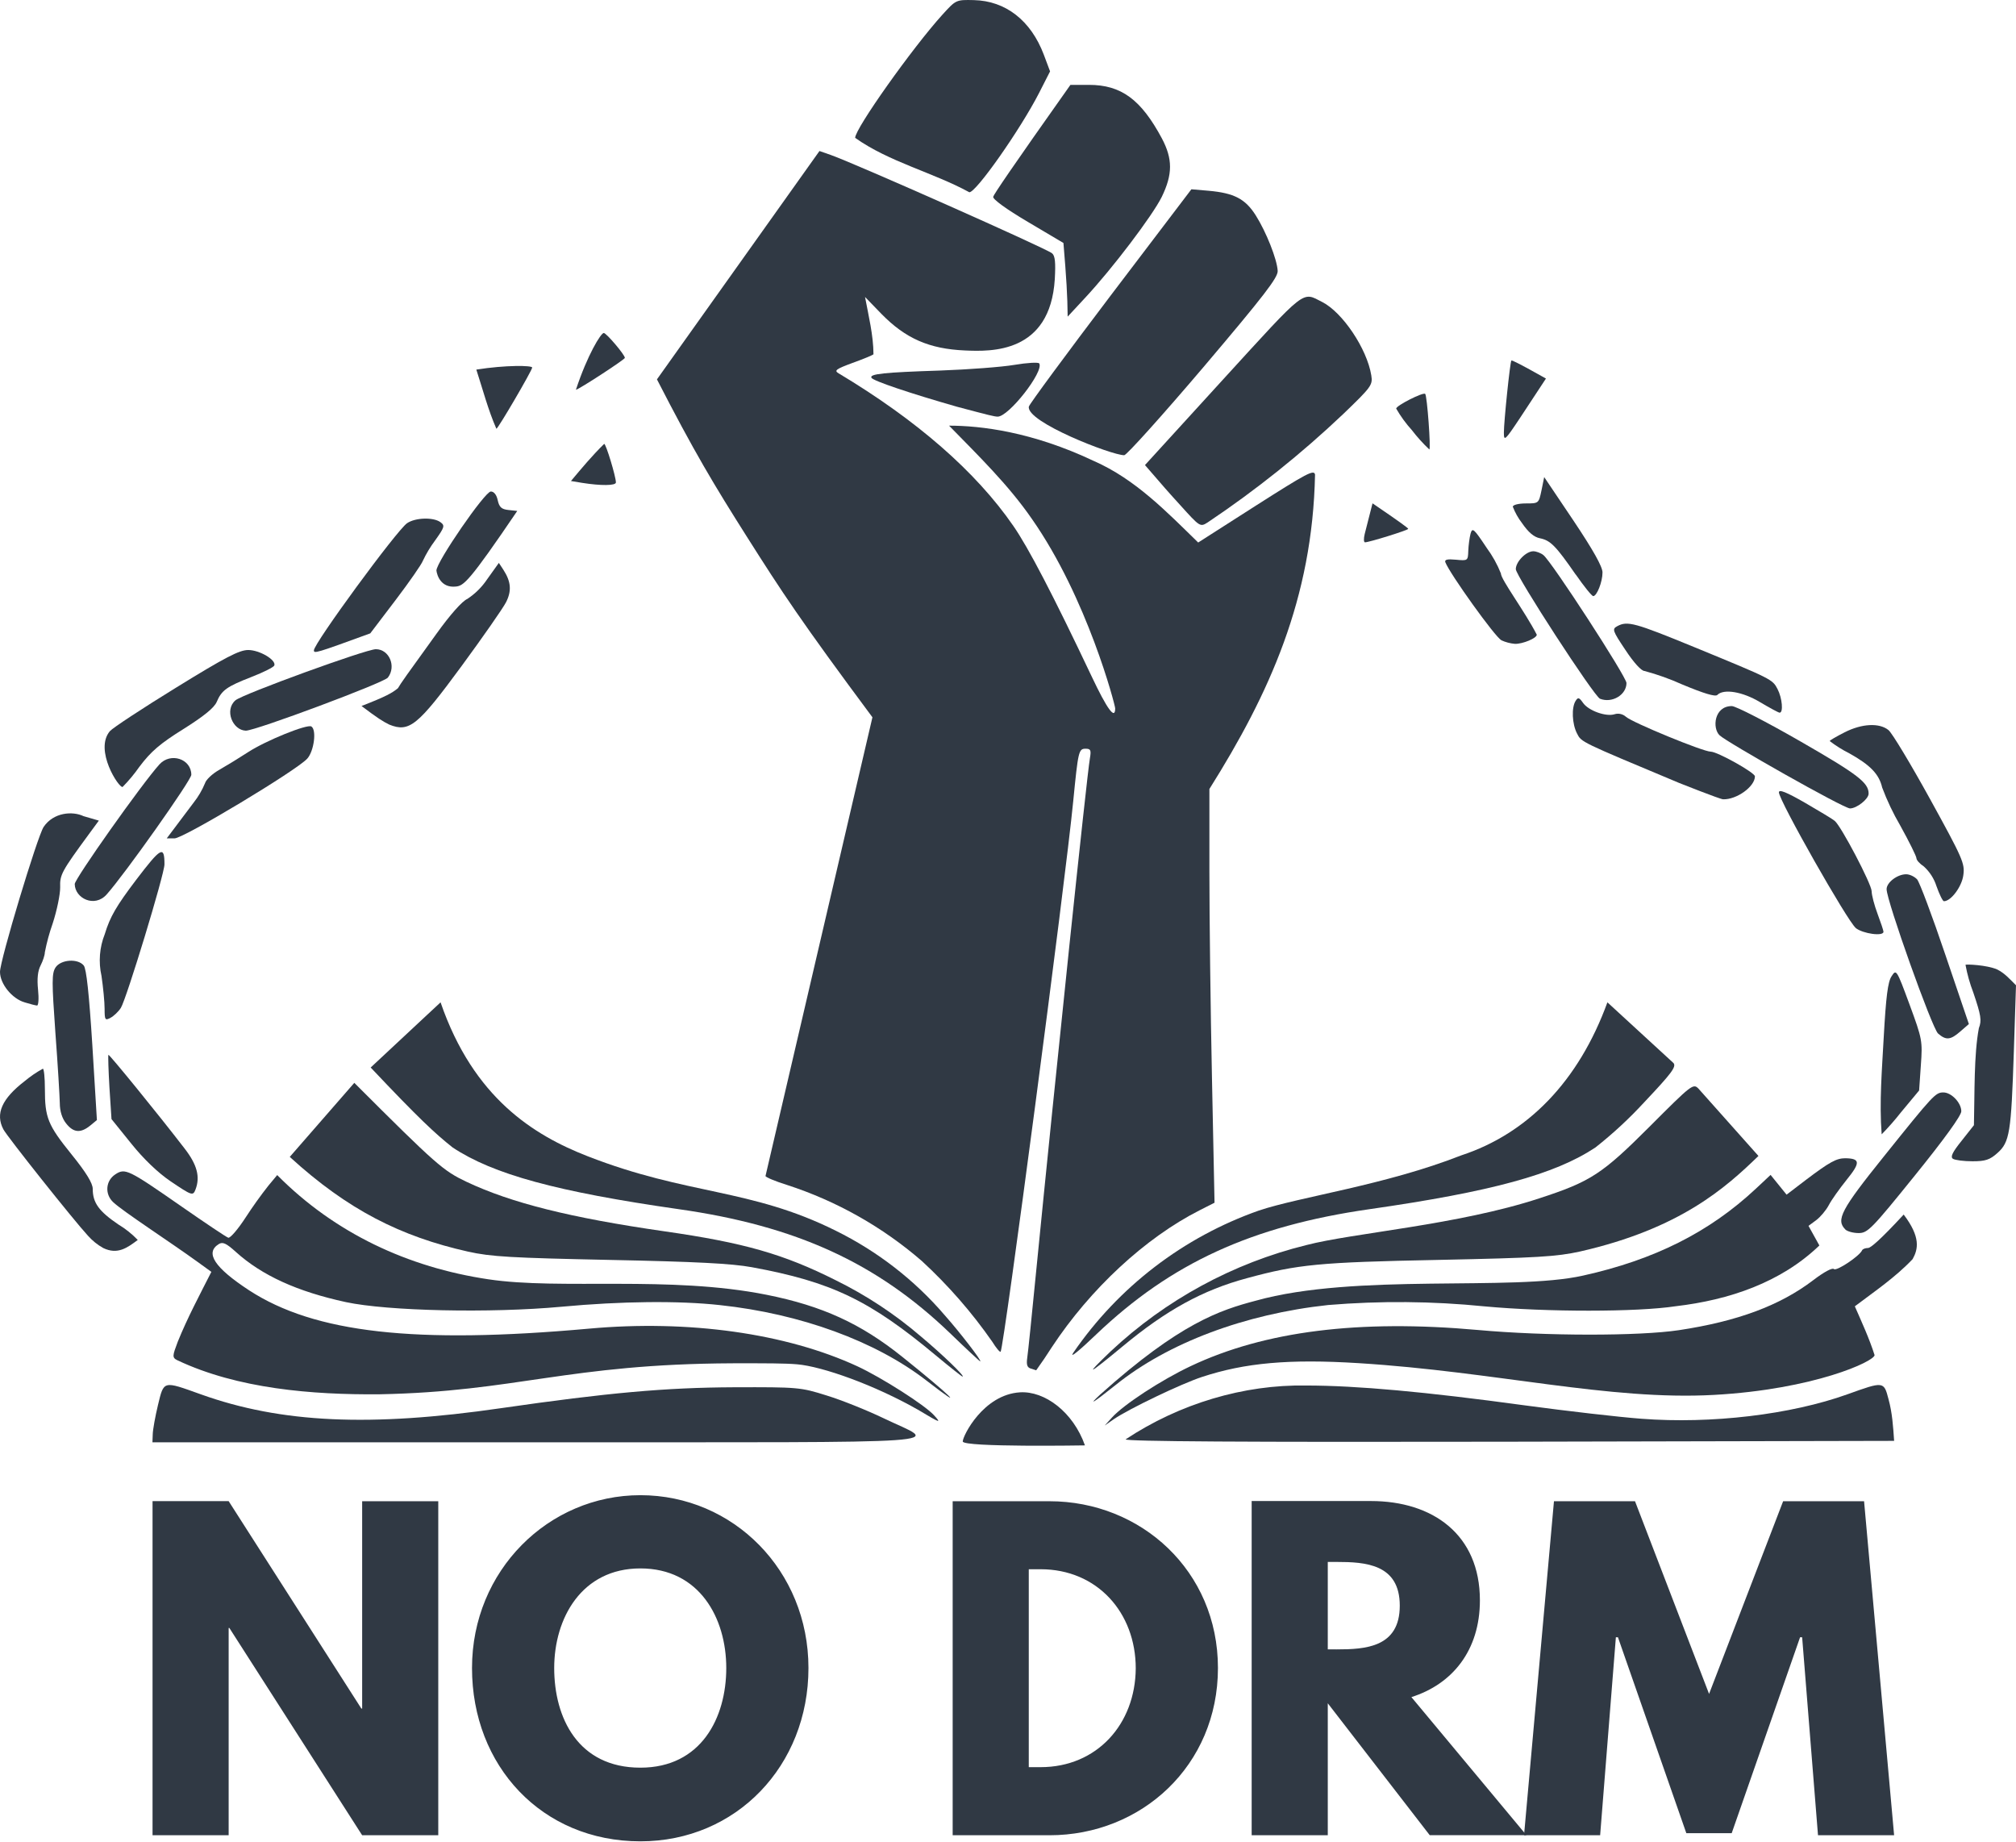
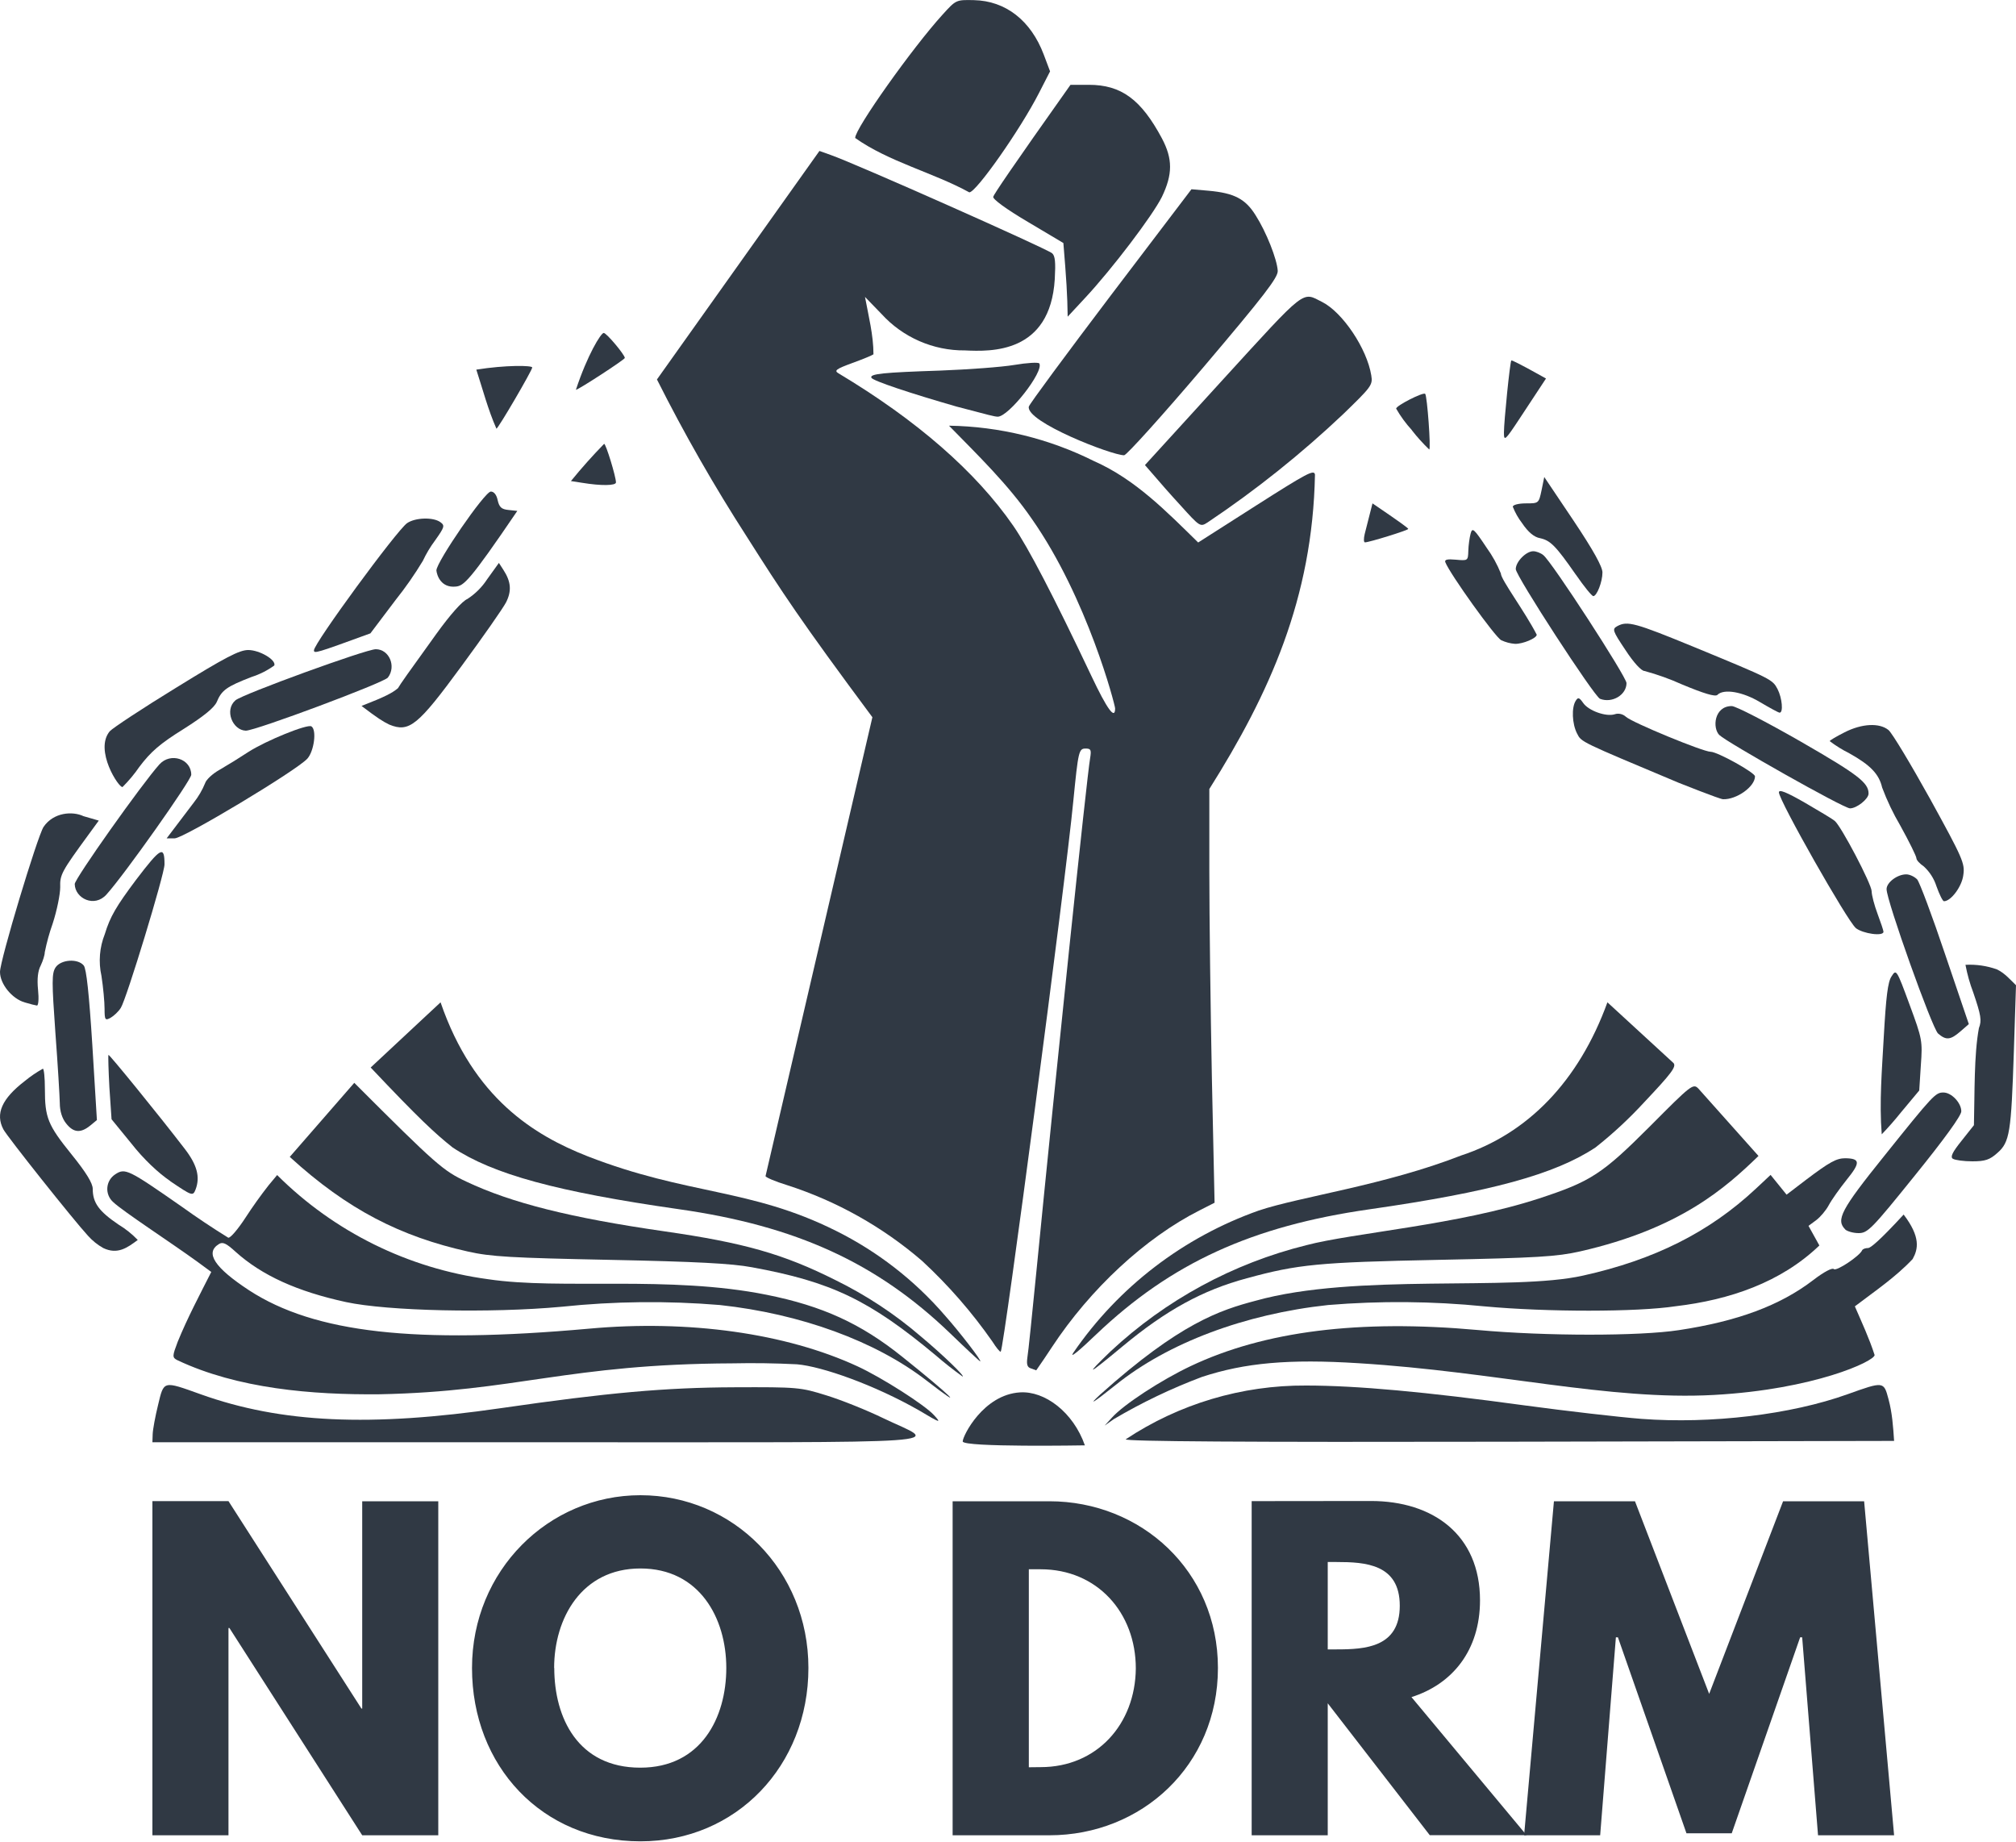
- <svg xmlns="http://www.w3.org/2000/svg" width="150" height="137" fill="#303944" version="1.1" id="svg8">
-   <defs id="defs12" />
-   <path style="stroke-width:0.765" d="m 63.628,10.255 c -0.015,-0.673 4.27,-6.712 6.497,-9.168 1.003,-1.102 1.01,-1.11 2.334,-1.079 2.365,0.054 4.24,1.515 5.204,4.056 l 0.467,1.247 -0.819,1.607 c -1.401,2.732 -4.699,7.423 -5.189,7.385 -2.702,-1.477 -5.969,-2.25 -8.495,-4.048 z" id="path48" />
-   <path style="stroke-width:0.765" d="M79.439 23.556c-.016-1.592-.092-2.824-.314-5.479l-2.648-1.569c-1.607-.949-2.617-1.684-2.579-1.867.038-.168 1.347-2.112 5.747-8.327h1.377c2.395 0 3.872 1.079 5.426 3.98.811 1.531.811 2.671-.008 4.355-.689 1.393-3.681 5.342-5.694 7.5Z" id="path47" />
-   <path style="stroke-width:0.765" d="M42.85 29c.85-2.58 1.859-4.227 2.074-4.227.191 0 1.569 1.623 1.569 1.852 0 .122-3.459 2.372-3.643 2.372Z" id="path46" />
-   <path style="stroke-width:0.765" d="m71.18 30.253c-3.482-.995-6.199-1.913-6.337-2.143-.176-.291.903-.406 5.12-.543 2.082-.076 4.561-.26 5.51-.421.957-.161 1.791-.207 1.852-.107.367.597-2.281 3.98-3.099 3.957-.255-.007-.574-.086-3.046-.742z" id="path45" />
-   <path style="stroke-width:0.765" d="m 36.934,31.898 c 0.122,0 2.663,-4.347 2.663,-4.554 0,-0.161 -1.964,-0.194 -4.156,0.153 0.479,1.472 0.872,2.985 1.492,4.401 z" id="path44" />
-   <path style="stroke-width:0.765" d="m113.082 31.117c-1.11 1.668-1.186 1.73-1.186 1.064 0-.827.459-5.258.559-5.357.031-.046.627.245 2.571 1.339z" id="path43" />
-   <path style="stroke-width:0.765" d="m 105.054,32.005 c -0.447,-0.492 -0.839,-1.031 -1.171,-1.607 0,-0.222 2.005,-1.24 2.158,-1.094 0.145,0.145 0.436,4.148 0.306,4.133 -0.469,-0.442 -0.901,-0.92 -1.293,-1.431 z" id="path42" />
-   <path style="stroke-width:0.765" d="m 88.645,14.082 1.278,0.11 c 1.898,0.168 2.732,0.604 3.505,1.821 0.788,1.248 1.592,3.276 1.638,4.14 0.023,0.497 -1.01,1.837 -5.526,7.163 -3.061,3.597 -5.717,6.551 -5.893,6.551 -0.936,0 -7.333,-2.484 -7.094,-3.62 0.046,-0.191 2.786,-3.903 6.084,-8.258 z" id="path41" />
-   <path style="stroke-width:0.765" d="M42.482 35.786c.794-.948 1.589-1.902 2.472-2.763.13-.015.872 2.434.872 2.87 0 .245-1.117.253-2.51.031Z" id="path40" />
-   <path style="stroke-width:0.765" d="M91.002 28.232c6.26-6.849 5.855-6.536 7.378-5.763 1.515.773 3.329 3.474 3.651 5.457.115.719.008.857-2.074 2.862-3.131 2.971-6.508 5.672-10.094 8.074-.566.36-.574.352-2.066-1.301-.701-.764-1.385-1.537-2.606-2.961Z" id="path39" />
-   <path style="stroke-width:0.765" d="M102.122 37.447C104.181 38.847 104.778 39.291 104.778 39.344 104.778 39.444 101.87 40.347 101.564 40.347 101.464 40.347 101.457 40.072 101.54 39.73Z" id="path38" />
-   <path style="stroke-width:0.765" d="M32.472 42.444c0-.635 3.605-5.878 4.048-5.878.23 0 .429.245.513.65.115.52.283.673.803.727l.65.069C34.9 43.3 34.5 43.584 33.911 43.638c-1.091.113-1.394-.819-1.439-1.194Z" id="path37" />
-   <path style="stroke-width:0.765" d="m 117.237,42.742 c -1.485,-2.143 -1.875,-2.533 -2.648,-2.694 -0.452,-0.084 -0.872,-0.444 -1.339,-1.125 -0.288,-0.373 -0.52,-0.785 -0.689,-1.224 0,-0.138 0.429,-0.245 0.964,-0.245 0.964,0 0.964,0 1.171,-0.98 l 0.199,-0.98 2.173,3.23 c 1.469,2.196 2.166,3.436 2.166,3.865 0,0.704 -0.421,1.76 -0.689,1.76 -0.107,0 -0.689,-0.727 -1.301,-1.607 z" id="path36" />
-   <path style="stroke-width:0.765" d="m 111.704,47.625 c -0.444,-0.207 -3.827,-4.929 -4.163,-5.793 -0.076,-0.199 0.145,-0.253 0.788,-0.191 0.88,0.084 0.895,0.077 0.918,-0.658 0.015,-0.406 0.092,-0.98 0.168,-1.278 0.138,-0.482 0.245,-0.383 1.202,1.056 0.431,0.585 0.786,1.223 1.056,1.898 0,0.458 1.778,2.818 2.671,4.561 0,0.26 -1.048,0.696 -1.622,0.681 -0.352,-0.03 -0.697,-0.12 -1.018,-0.268 z" id="path35" />
-   <path style="stroke-width:0.765" d="M29.441 44.633c1.041-1.37 1.944-2.679 2.02-2.908.253-.534.558-1.041.911-1.515.712-.995.742-1.11.398-1.362-.528-.383-1.867-.344-2.48.076-.781.543-6.934 8.939-6.934 9.459 0 .253.153.214 4.194-1.263Z" id="path34" />
-   <path style="stroke-width:0.765" d="m 119.051,51.987 c -0.444,-0.176 -6.268,-9.145 -6.268,-9.643 0,-0.551 0.765,-1.332 1.301,-1.332 0.214,0 0.559,0.13 0.75,0.283 0.612,0.474 6.184,9.061 6.184,9.52 0,0.88 -1.071,1.523 -1.967,1.171 z" id="path33" />
-   <path style="stroke-width:0.765" d="m 130.959,52.24 c -1.301,-0.781 -2.709,-1.018 -3.184,-0.536 -0.153,0.145 -0.995,-0.107 -2.625,-0.788 -0.9,-0.406 -1.832,-0.739 -2.786,-0.995 -0.237,0 -0.796,-0.612 -1.423,-1.561 -0.972,-1.454 -1.003,-1.561 -0.605,-1.776 0.758,-0.406 1.293,-0.26 5.747,1.569 5.77,2.372 5.801,2.388 6.176,3.115 0.344,0.658 0.444,1.76 0.153,1.753 -0.084,0 -0.742,-0.36 -1.454,-0.781 z" id="path32" />
-   <path style="stroke-width:0.765" d="M37.117 41.878l.337.513c.574.888.627 1.577.191 2.426-.23.444-1.707 2.564-3.291 4.722-3.276 4.462-3.903 4.967-5.388 4.37-.454-.221-.885-.488-2.067-1.385 1.801-.698 2.286-.971 2.71-1.324.191-.337.666-1.01 2.87-4.056 1.01-1.408 1.913-2.426 2.296-2.587.585-.386 1.088-.886 1.477-1.469Z" id="path31" />
-   <path style="stroke-width:0.765" d="m 17.52,52.1 c -0.837,0.719 -0.219,2.228 0.771,2.26 0.727,0 10.278,-3.566 10.569,-3.949 0.643,-0.834 0.1,-2.112 -0.895,-2.112 -0.727,0 -9.907,3.341 -10.444,3.801 z" id="path30" />
-   <path style="stroke-width:0.765" d="m 8.174,54.398 c -1.183,1.404 0.683,4.259 0.949,4.148 0.457,-0.464 0.874,-0.966 1.248,-1.5 0.857,-1.14 1.546,-1.73 3.291,-2.816 1.508,-0.949 2.281,-1.577 2.464,-2.013 0.367,-0.865 0.735,-1.133 2.602,-1.86 0.888,-0.344 1.645,-0.727 1.684,-0.85 0.145,-0.413 -1.102,-1.148 -1.944,-1.148 -0.658,0 -1.699,0.536 -5.357,2.793 -2.503,1.538 -4.722,3 -4.94,3.247 z" id="path29" />
-   <path style="stroke-width:0.765" d="m 124.913,58.24 c -7.385,-3.092 -7.24,-3.015 -7.577,-3.673 -0.367,-0.712 -0.421,-1.929 -0.1,-2.426 0.176,-0.283 0.26,-0.26 0.551,0.153 0.406,0.582 1.714,1.048 2.349,0.842 0.283,-0.092 0.612,-0.015 0.842,0.191 0.474,0.429 5.74,2.594 6.306,2.594 0.497,0 3.291,1.561 3.291,1.837 0,0.765 -1.37,1.745 -2.372,1.707 -0.23,-0.008 -3.291,-1.224 -3.291,-1.224 z" id="path28" />
-   <path style="stroke-width:0.765" d="m 127.944,54.704 c -0.556,-0.535 -0.403,-2.173 0.911,-2.173 0.298,0 2.602,1.186 5.128,2.64 4.27,2.457 5.051,3.061 5.051,3.872 0,0.406 -0.888,1.102 -1.385,1.102 -0.474,0 -9.214,-4.952 -9.704,-5.441 z" id="path27" />
-   <path style="stroke-width:0.765" d="m 12.406,62.373 h 0.582 c 0.666,0 9.061,-5.043 9.872,-5.931 0.505,-0.559 0.712,-2.143 0.306,-2.395 -0.314,-0.191 -3.382,1.05 -4.699,1.906 -0.708,0.46 -1.429,0.899 -2.158,1.324 -0.52,0.291 -0.987,0.742 -1.056,0.995 -0.215,0.519 -0.501,1.006 -0.853,1.45 z" id="path26" />
-   <path style="stroke-width:0.765" d="m 144.084,65.931 c -0.179,-0.564 -0.504,-1.071 -0.941,-1.469 -0.306,-0.199 -0.551,-0.474 -0.551,-0.612 0,-0.138 -0.536,-1.224 -1.202,-2.426 -0.528,-0.904 -0.979,-1.851 -1.347,-2.832 -0.23,-0.995 -0.872,-1.668 -2.449,-2.548 -0.512,-0.257 -0.999,-0.562 -1.454,-0.911 0,-0.054 0.505,-0.344 1.11,-0.651 1.278,-0.651 2.579,-0.719 3.26,-0.168 0.268,0.214 1.653,2.518 3.092,5.128 2.434,4.423 2.602,4.798 2.48,5.663 -0.107,0.85 -0.918,1.944 -1.446,1.944 -0.084,0 -0.337,-0.505 -0.551,-1.117 z" id="path25" />
-   <path style="stroke-width:0.765" d="m 5.56,65.77 c 0.004,-0.398 5.016,-7.484 6.302,-8.9 0.827,-0.918 2.373,-0.413 2.373,0.773 0,0.398 -4.967,7.416 -6.298,8.9 C 7.037,67.557 5.576,66.838 5.56,65.77 Z" id="path24" />
-   <path style="stroke-width:0.765" d="m138.08 69.04c-.6-.47-5.72-9.49-5.72-10.09 0-.24.54-.03 1.95.78 1.07.62 2.07 1.22 2.21 1.35.48.4 2.74 4.7 2.74 5.23 0 .28.2 1.04.44 1.68.24.64.44 1.24.44 1.33 0 .36-1.53.15-2.07-.28z" id="path23" />
-   <path style="stroke-width:0.765" d="M6.214 60.719c-.804-.384-2.227-.295-2.969.804C2.77 62.258 0 71.441 0 72.306c0 .895.903 2.005 1.852 2.273.39.122.796.222.903.23.107.008.145-.52.076-1.179-.084-.811-.023-1.393.191-1.806.168-.329.314-.765.314-.972.141-.728.335-1.444.582-2.143.321-.98.566-2.189.559-2.694-.031-.941.1-1.179 2.143-3.964l.735-1Z" id="path22" />
-   <path style="stroke-width:0.765" d="m 7.783,75.046 c 0,-0.497 -0.107,-1.592 -0.23,-2.434 -0.235,-1.042 -0.15,-2.13 0.245,-3.122 0.39,-1.286 0.857,-2.082 2.327,-4.026 1.86,-2.441 2.112,-2.579 2.112,-1.156 0,0.727 -2.832,10.026 -3.245,10.676 -0.176,0.276 -0.52,0.605 -0.765,0.735 -0.406,0.222 -0.444,0.168 -0.444,-0.673 z" id="path21" />
-   <path style="stroke-width:0.765" d="M145.867 76.73c-.742.65-1.071.681-1.667.16-.445-.39-3.828-9.88-3.828-10.737 0-.505.804-1.11 1.454-1.11.268 0 .627.176.819.383.184.222 1.125 2.724 2.089 5.579l1.76 5.181Z" id="path20" />
-   <path style="stroke-width:0.765" d="m7.21 83.33-.51.42c-.71.57-1.24.52-1.78-.17-.3-.37-.47-.92-.47-1.5-.01-.51-.15-2.87-.33-5.26-.27-3.79-.27-4.4.01-4.84.39-.6 1.66-.69 2.1-.15.2.24.4 2.13.64 5.92Z" id="path19" />
-   <path style="stroke-width:0.765" d="m 142.791,81.13 -1.355,1.63 c -0.447,0.569 -0.925,1.113 -1.431,1.63 -0.185,-2.39 0.026,-4.821 0.153,-7.217 0.168,-3.015 0.306,-4.125 0.582,-4.538 0.352,-0.543 0.367,-0.536 1.339,2.097 0.949,2.579 0.972,2.709 0.842,4.523 z" id="path18" />
-   <path style="stroke-width:0.765" d="m 145.309,86.212 c -0.207,-0.138 -0.046,-0.482 0.643,-1.339 l 0.918,-1.163 c 0.058,-2.409 -0.007,-5.23 0.367,-7.217 0.222,-0.574 0.161,-0.957 -0.413,-2.648 -0.258,-0.669 -0.452,-1.361 -0.582,-2.066 0.054,-0.054 1.595,0.013 2.341,0.341 0.568,0.267 0.977,0.748 1.417,1.182 l -0.161,4.936 c -0.199,6.023 -0.306,6.735 -1.224,7.546 -0.566,0.505 -0.895,0.612 -1.852,0.612 -0.643,0 -1.293,-0.084 -1.454,-0.184 z" id="path17" />
-   <path style="stroke-width:0.765" d="m 12.673,87.872 c -0.903,-0.612 -1.99,-1.645 -2.908,-2.793 L 8.296,83.258 8.143,80.901 c -0.077,-1.301 -0.107,-2.388 -0.077,-2.426 0.061,-0.054 3.666,4.37 5.663,6.964 0.934,1.202 1.179,2.112 0.819,3.054 -0.191,0.49 -0.253,0.474 -1.875,-0.62 z" id="path16" />
-   <path style="stroke-width:0.765" d="m 137.304,91.469 c -0.719,-0.712 -0.321,-1.469 2.878,-5.449 3.673,-4.577 3.827,-4.745 4.416,-4.745 0.597,0 1.332,0.773 1.332,1.401 0,0.321 -1.263,2.066 -3.459,4.783 -3.207,3.972 -3.505,4.278 -4.179,4.278 -0.398,0 -0.842,-0.122 -0.995,-0.268 z" id="path15" />
-   <path style="stroke-width:0.765" d="m 6.54,91.93 c 0.33,0.37 0.71,0.68 1.14,0.92 1.071,0.515 1.785,-0.015 2.57,-0.6 C 9.83,91.81 9.33,91.41 8.81,91.1 7.35,90.11 6.9,89.48 6.9,88.45 6.9,88.03 6.41,87.23 5.32,85.88 3.55,83.69 3.34,83.15 3.34,81.01 c 0,-0.83 -0.07,-1.5 -0.15,-1.5 -0.48,0.26 -0.93,0.57 -1.35,0.92 -1.7,1.31 -2.2,2.43 -1.59,3.59 0.29,0.55 5.22,6.75 6.29,7.91 z" id="path14" />
-   <path style="stroke-width:0.765" d="m124.515 79.087c.23.276-.145.765-2.166 2.908-1.122 1.22-2.341 2.349-3.643 3.375-3.023 2.005-7.753 3.291-16.821 4.592-8.747 1.255-14.747 4.003-20.319 9.314-1.316 1.263-2.02 1.821-1.707 1.362 3.364-4.9 8.199-8.604 13.806-10.576 3.06-1.029 9.383-1.879 15.061-4.106 4.93-1.62 8.73-5.503 10.873-11.385z" id="path13" />
-   <path style="stroke-width:0.765" d="m 32.78,74.57 c 2.462,7.16 6.988,9.905 10.928,11.445 7.471,2.92 12.095,2.368 18.473,5.545 3.1,1.53 5.87,3.67 8.12,6.3 1.12,1.26 2.8,3.44 2.63,3.42 -0.04,0 -1.06,-0.95 -2.26,-2.11 C 65.23,93.95 59.23,91.2 50.5,89.96 41.43,88.66 36.7,87.37 33.68,85.37 c -1.3,-1.03 -2.52,-2.16 -6.1,-5.95 z" id="path12" />
-   <path style="stroke-width:0.765" d="m 77.097,101.947 c 0.407,-0.565 0.797,-1.142 1.171,-1.73 2.855,-4.332 6.957,-8.135 10.997,-10.179 l 1.102,-0.559 -0.191,-9.275 C 90.069,75.107 89.985,68.189 89.985,64.822 V 58.699 c 4.461,-7.093 7.673,-14.165 7.86,-23.388 -0.069,-0.398 -0.589,-0.122 -4.385,2.296 l -4.309,2.755 c -2.355,-2.297 -4.681,-4.711 -7.743,-6.056 -4.612,-2.191 -8.446,-2.638 -10.793,-2.638 2.158,2.212 4.393,4.376 6.157,6.93 4.134,5.899 6.203,13.875 6.203,14.101 0,0.88 -0.589,0.084 -1.76,-2.395 -2.839,-5.992 -4.699,-9.566 -5.816,-11.174 -2.786,-4.041 -7.186,-7.875 -13.018,-11.365 -0.329,-0.199 -0.168,-0.314 1.033,-0.758 0.788,-0.283 1.5,-0.574 1.577,-0.65 -0.007,-1.424 -0.367,-2.857 -0.628,-4.263 l 1.224,1.263 c 1.791,1.829 3.551,2.602 6.214,2.717 1.921,0.084 6.337,0.242 6.681,-5.311 0.069,-1.24 0.023,-1.737 -0.207,-1.921 C 77.816,18.467 63.666,12.184 61.806,11.526 L 60.972,11.235 48.88,28.224 c 2.761,5.378 4.243,7.842 6.703,11.725 2.592,4.091 3.993,6.236 9.33,13.415 l -7.956,34.129 c 0,0.084 0.719,0.39 1.607,0.666 3.686,1.196 7.095,3.12 10.025,5.656 1.961,1.806 3.719,3.82 5.242,6.008 0.283,0.459 0.566,0.796 0.62,0.742 0.237,-0.237 4.814,-34.906 5.403,-40.967 0.367,-3.727 0.406,-3.895 0.918,-3.895 0.383,0 0.425,0.106 0.321,0.719 -0.241,1.423 -2.556,23.556 -4.003,38.212 -0.306,3.115 -0.597,5.992 -0.658,6.383 -0.076,0.528 0,0.727 0.276,0.804 z" id="path11" />
-   <path style="stroke-width:0.765" d="m 130.837,86 c -2.416,2.34 -5.8,5.409 -13.27,7.107 -1.73,0.383 -3.168,0.474 -10.561,0.627 -8.878,0.176 -10.439,0.329 -14.235,1.362 -3.276,0.88 -5.992,2.372 -9.237,5.066 -2.625,2.174 -2.893,2.288 -0.895,0.375 4.095,-3.838 9.107,-6.56 14.556,-7.906 3.494,-0.908 11.275,-1.49 17.326,-3.474 3.842,-1.255 4.676,-1.798 8.25,-5.372 3.084,-3.092 3.214,-3.191 3.597,-2.801 z" id="path10" />
-   <path style="stroke-width:0.765" d="M21.56 86.07c4.323 3.953 8.279 5.928 13.254 7.045 1.714.383 3.222.467 10.569.62 6.383.13 9.069.268 10.561.543 5.916 1.087 8.755 2.449 13.684 6.559 1.041.865 1.936 1.577 1.99 1.577.214 0-1.523-1.668-3.099-2.985-1.93-1.657-4.061-3.064-6.344-4.186-3.888-1.952-6.819-2.786-12.727-3.635-7.018-1.01-11.411-2.112-14.747-3.689-1.714-.819-2.189-1.209-8.339-7.358Z" id="path9" />
-   <path style="stroke-width:0.765" d="m 130.65,88.43 c -3.47,3.25 -7.58,5.3 -12.86,6.47 -5.28,1.19 -16.93,-0.21 -24.36,1.87 -2.65,0.7 -5.63,1.66 -11.57,6.98 -0.98,0.91 -0.48,0.59 1.16,-0.72 3.88,-3.12 9.59,-5.27 15.8,-5.94 3.87,-0.32 7.76,-0.29 11.63,0.1 4.65,0.43 11.35,0.43 14.23,-0.01 3.993,-0.467 7.832,-1.77 10.69,-4.52 l -0.81,-1.46 0.57,-0.42 c 0.32,-0.24 0.74,-0.74 0.94,-1.12 0.2,-0.39 0.81,-1.24 1.34,-1.9 1.03,-1.27 1,-1.57 -0.11,-1.59 -0.66,0 -1.17,0.28 -2.93,1.61 l -1.44,1.1 -1.19,-1.47 z" id="path8" />
-   <path style="stroke-width:0.765" d="m 68.403,104.939 c -3.318,-1.905 -7.229,-3.281 -9.1,-3.439 -0.919,-0.077 -2.234,-0.077 -4.798,-0.074 -12.28,0.051 -16.107,2.109 -26.256,2.305 -5.043,0.045 -10.573,-0.416 -15.04,-2.526 -0.421,-0.199 -0.375,-0.337 0.015,-1.378 0.722,-1.786 1.632,-3.488 2.503,-5.204 l -1.026,-0.742 c -1.992,-1.446 -5.573,-3.766 -6.286,-4.448 -0.636,-0.608 -0.55,-1.588 0.156,-2.057 0.741,-0.492 0.957,-0.383 4.952,2.395 1.76,1.224 3.314,2.265 3.459,2.311 0.138,0.054 0.727,-0.628 1.301,-1.515 0.53,-0.816 1.097,-1.608 1.699,-2.372 l 0.643,-0.773 c 4.293,4.334 9.747,6.867 15.704,7.753 5.379,0.811 13.473,-0.295 20.724,1.156 4.133,0.827 6.995,2.143 10.064,4.599 3.635,2.908 4.952,4.209 1.821,1.783 -3.788,-2.931 -9.367,-4.974 -15.375,-5.617 -3.077,-0.337 -7.339,-0.291 -11.786,0.122 -5.304,0.49 -12.934,0.321 -16.041,-0.344 -3.628,-0.788 -6.245,-1.982 -8.189,-3.735 -0.719,-0.651 -0.98,-0.765 -1.27,-0.582 -1.048,0.651 -0.306,1.76 2.265,3.444 4.875,3.168 12.344,4.01 25.278,2.847 7.423,-0.673 14.656,0.344 19.974,2.801 1.798,0.834 5.02,2.885 5.702,3.643 0.559,0.612 0.474,0.589 -1.094,-0.352 z" id="path7" />
-   <path style="stroke-width:0.765" d="m 82.737,105.459 c 0.872,-0.964 3.658,-2.786 5.862,-3.826 5.495,-2.602 12.513,-3.482 21.36,-2.686 5.066,0.459 11.992,0.459 14.954,0.015 4.37,-0.658 7.531,-1.837 10.01,-3.727 0.781,-0.597 1.416,-0.941 1.531,-0.819 0.191,0.176 1.913,-0.972 2.097,-1.401 0.046,-0.092 0.237,-0.168 0.436,-0.168 0.191,0 0.872,-0.559 2.656,-2.487 1.276,1.68 1.079,2.571 0.666,3.314 -1.268,1.346 -2.828,2.399 -4.301,3.513 0.524,1.196 1.073,2.384 1.469,3.627 0.007,0.459 -4.496,2.552 -11.945,2.963 -7.825,0.432 -16.206,-1.723 -26.44,-2.362 -5.189,-0.324 -8.467,-0.025 -11.666,1.029 -1.547,0.509 -5.434,2.373 -6.551,3.138 l -0.681,0.474 z" id="path5" />
-   <path style="stroke-width:0.765" d="M 140.931,107.197 112,107.26 c -19.383,0.036 -28.337,-0.018 -28.245,-0.178 4.012,-2.658 8.789,-4.081 13.416,-4.003 3.765,0 8.893,0.467 16.286,1.477 3.115,0.421 7.018,0.872 8.671,0.995 5.204,0.398 11.112,-0.306 15.337,-1.821 2.694,-0.972 2.702,-0.964 3.046,0.352 0.283,1.017 0.349,2.068 0.421,3.115 z" id="path3" />
-   <path style="stroke-width:0.765" d="m 11.365,106.699 c 0.008,-0.337 0.184,-1.316 0.39,-2.173 0.444,-1.829 0.36,-1.806 3.176,-0.796 5.969,2.143 12.612,2.449 22.355,1.033 7.944,-1.148 12.237,-1.531 17.327,-1.554 4.76,-0.015 4.952,0 6.895,0.612 1.102,0.337 3.008,1.102 4.232,1.691 4.071,1.967 6.773,1.783 -25.638,1.791 H 11.342 Z" id="path1" />
-   <path style="stroke-width:0.765" d="m 71.633,107.242 c 0,-0.415 1.529,-3.487 4.257,-3.656 1.841,-0.114 3.957,1.461 4.835,3.947 0,0 -9.068,0.153 -9.092,-0.291 z" id="path2" />
-   <path d="m 17.005,121.117 h 0.061 l 9.88,15.421 h 5.663 v -24.849 h -5.663 v 15.421 h -0.061 l -9.872,-15.429 h -5.663 v 24.857 h 5.663 v -15.429 z m 18.115,2.985 c 0,7.255 5.181,12.888 12.528,12.888 7.14,0 12.505,-5.633 12.505,-12.895 0,-7.255 -5.602,-12.857 -12.505,-12.857 -6.834,0 -12.528,5.602 -12.528,12.857 z m 6.115,0 c 0,-3.712 2.043,-7.416 6.413,-7.416 4.401,0 6.39,3.704 6.39,7.408 0,3.704 -1.867,7.416 -6.39,7.416 -4.638,0 -6.413,-3.704 -6.413,-7.416 z m 29.648,-12.413 v 24.849 h 7.202 c 6.842,0 12.536,-5.181 12.536,-12.444 0,-7.224 -5.724,-12.406 -12.536,-12.406 h -7.194 z m 5.663,19.791 V 116.747 H 77.426 c 4.209,0 7.079,3.222 7.079,7.378 -0.031,4.156 -2.893,7.347 -7.079,7.347 h -0.88 z m 16.584,-19.791 v 24.849 h 5.663 v -9.819 l 7.584,9.811 h 7.194 l -8.556,-10.27 c 3.046,-0.964 5.097,-3.467 5.097,-7.202 0,-4.883 -3.497,-7.385 -8.112,-7.385 h -8.878 z m 5.663,11.02 v -6.505 h 0.658 c 2.143,0 4.699,0.153 4.699,3.253 0,3.107 -2.556,3.253 -4.699,3.253 z" font-family="'League Spartan'" id="path4" style="stroke-width:0.765" />
-   <path d="m 135.268,136.538 h 5.663 l -2.235,-24.849 h -6.023 l -5.51,14.334 -5.51,-14.334 h -6.031 l -2.227,24.849 h 5.663 l 1.171,-14.732 h 0.153 l 5.089,14.579 h 3.375 l 5.089,-14.579 h 0.153 z" font-family="'League Spartan'" id="path6" style="stroke-width:0.765" />
+ <svg xmlns="http://www.w3.org/2000/svg" fill="#303944" width="150" height="137">
+   <path d="M63.63 10.26c-.02-.68 4.27-6.72 6.5-9.17 1-1.1 1-1.11 2.33-1.08 2.36.05 4.24 1.51 5.2 4.05l.47 1.25-.82 1.6c-1.4 2.74-4.7 7.43-5.19 7.4-2.7-1.48-5.97-2.26-8.5-4.05" />
+   <path d="M79.44 23.56c-.02-1.6-.1-2.83-.32-5.48l-2.64-1.57c-1.61-.95-2.62-1.69-2.58-1.87.04-.17 1.34-2.11 5.75-8.33h1.37c2.4 0 3.88 1.08 5.43 3.98.81 1.53.81 2.67 0 4.36-.7 1.4-3.69 5.34-5.7 7.5Z" />
+   <path d="M42.85 29c.85-2.58 1.86-4.23 2.07-4.23s1.57 1.63 1.57 1.86c0 .12-3.46 2.37-3.64 2.37" />
+   <path d="M71.18 30.25c-3.48-1-6.2-1.91-6.34-2.14-.17-.3.9-.4 5.12-.54 2.08-.08 4.56-.26 5.51-.42s1.8-.21 1.86-.11c.36.6-2.29 3.98-3.1 3.96-.26-.01-.58-.1-3.05-.75" />
+   <path d="M36.93 31.9c.13 0 2.67-4.35 2.67-4.56 0-.16-1.97-.19-4.16.16.48 1.47.87 2.98 1.5 4.4" />
+   <path d="M113.08 31.12c-1.1 1.67-1.18 1.73-1.18 1.06 0-.83.45-5.26.55-5.36.03-.04.63.25 2.58 1.34z" />
+   <path d="M105.05 32a9 9 0 0 1-1.17-1.6c0-.22 2-1.24 2.16-1.1.15.15.44 4.15.3 4.14q-.7-.67-1.29-1.43" />
+   <path d="m88.65 14.08 1.27.11c1.9.17 2.74.6 3.5 1.82.8 1.25 1.6 3.28 1.65 4.14.02.5-1.01 1.84-5.53 7.17-3.06 3.6-5.72 6.55-5.9 6.55-.93 0-7.33-2.49-7.09-3.62.05-.2 2.79-3.9 6.09-8.26z" />
+   <path d="M42.48 35.79q1.18-1.45 2.47-2.77c.13-.01.88 2.44.88 2.87 0 .25-1.12.26-2.51.03Z" />
+   <path d="M91 28.23c6.26-6.85 5.86-6.53 7.38-5.76s3.33 3.47 3.65 5.46c.12.72 0 .85-2.07 2.86a77 77 0 0 1-10.1 8.07c-.56.36-.57.35-2.06-1.3-.7-.76-1.39-1.54-2.61-2.96Z" />
+   <path d="M102.12 37.45c2.06 1.4 2.66 1.84 2.66 1.9 0 .1-2.91 1-3.22 1-.1 0-.1-.28-.02-.62Z" />
+   <path d="M32.47 42.44c0-.63 3.6-5.87 4.05-5.87.23 0 .43.24.51.65.12.52.29.67.8.72l.66.07c-3.59 5.29-3.99 5.57-4.58 5.63-1.09.11-1.4-.82-1.44-1.2" />
+   <path d="M117.24 42.74c-1.49-2.14-1.88-2.53-2.65-2.7q-.66-.11-1.34-1.12a5 5 0 0 1-.69-1.22c0-.14.43-.25.97-.25.96 0 .96 0 1.17-.98l.2-.98 2.17 3.23c1.47 2.2 2.16 3.44 2.16 3.87 0 .7-.42 1.76-.68 1.76-.11 0-.7-.73-1.3-1.6z" />
+   <path d="M111.7 47.63c-.44-.21-3.82-4.93-4.16-5.8-.08-.2.15-.25.79-.19.88.08.9.08.92-.66.01-.4.09-.98.17-1.28.13-.48.24-.38 1.2 1.06a9 9 0 0 1 1.05 1.9c0 .46 1.78 2.82 2.67 4.56 0 .26-1.04.7-1.62.68q-.53-.04-1.02-.27" />
+   <path d="M29.44 44.63a27 27 0 0 0 2.02-2.9q.38-.81.91-1.52c.71-1 .74-1.11.4-1.36-.53-.39-1.87-.35-2.48.07-.78.55-6.93 8.94-6.93 9.46 0 .26.15.22 4.2-1.26Z" />
+   <path d="M119.05 51.99c-.44-.18-6.27-9.15-6.27-9.65 0-.55.77-1.33 1.3-1.33.22 0 .56.13.75.29.62.47 6.19 9.06 6.19 9.52 0 .88-1.07 1.52-1.97 1.17" />
+   <path d="M130.96 52.24c-1.3-.78-2.71-1.02-3.18-.54-.16.15-1-.1-2.63-.78q-1.35-.61-2.79-1c-.23 0-.8-.61-1.42-1.56-.97-1.45-1-1.56-.6-1.78.75-.4 1.29-.26 5.74 1.57 5.77 2.38 5.8 2.4 6.18 3.12.34.66.44 1.76.15 1.75-.08 0-.74-.36-1.45-.78" />
+   <path d="m37.12 41.88.33.51c.58.89.63 1.58.2 2.43-.23.44-1.71 2.56-3.3 4.72-3.27 4.46-3.9 4.97-5.38 4.37-.46-.22-.89-.49-2.07-1.39 1.8-.7 2.29-.97 2.71-1.32.2-.34.67-1.01 2.87-4.06 1.01-1.4 1.91-2.42 2.3-2.58a5 5 0 0 0 1.47-1.47Z" />
+   <path d="M17.52 52.1c-.84.72-.22 2.23.77 2.26.73 0 10.28-3.57 10.57-3.95.64-.83.1-2.11-.9-2.11-.72 0-9.9 3.34-10.44 3.8" />
+   <path d="M8.17 54.4c-1.18 1.4.69 4.26.95 4.15q.7-.7 1.25-1.5c.86-1.14 1.55-1.73 3.3-2.82 1.5-.95 2.27-1.58 2.46-2.01.36-.87.73-1.14 2.6-1.86a6 6 0 0 0 1.68-.85c.15-.42-1.1-1.15-1.94-1.15-.66 0-1.7.54-5.36 2.8-2.5 1.53-4.72 3-4.94 3.24" />
+   <path d="M124.91 58.24c-7.38-3.1-7.24-3.02-7.57-3.67-.37-.72-.42-1.93-.1-2.43.17-.28.26-.26.55.15.4.59 1.71 1.05 2.35.85.28-.1.61-.02.84.19.47.43 5.74 2.6 6.3 2.6.5 0 3.3 1.55 3.3 1.83 0 .76-1.37 1.74-2.38 1.7-.23 0-3.29-1.22-3.29-1.22" />
+   <path d="M127.94 54.7c-.55-.53-.4-2.17.91-2.17.3 0 2.6 1.19 5.13 2.64 4.27 2.46 5.05 3.06 5.05 3.87 0 .4-.88 1.1-1.38 1.1-.48 0-9.22-4.95-9.7-5.44" />
+   <path d="M12.4 62.37h.6c.66 0 9.06-5.04 9.87-5.93.5-.56.71-2.14.3-2.4-.3-.19-3.38 1.06-4.7 1.91q-1.05.69-2.15 1.33c-.52.29-.99.74-1.06.99q-.32.78-.85 1.45z" />
+   <path d="M144.08 65.93a3.4 3.4 0 0 0-.94-1.47c-.3-.2-.55-.47-.55-.61s-.53-1.22-1.2-2.43q-.8-1.36-1.35-2.83c-.23-1-.87-1.67-2.45-2.55q-.76-.38-1.45-.9c0-.06.5-.35 1.11-.66 1.28-.65 2.58-.72 3.26-.17.27.22 1.65 2.52 3.1 5.13 2.43 4.42 2.6 4.8 2.47 5.66-.1.85-.92 1.95-1.44 1.95-.09 0-.34-.5-.56-1.12" />
+   <path d="M5.56 65.77c0-.4 5.02-7.48 6.3-8.9.83-.92 2.37-.41 2.37.77 0 .4-4.96 7.42-6.3 8.9-.9 1.02-2.35.3-2.37-.77" />
+   <path d="M138.08 69.04c-.6-.47-5.72-9.49-5.72-10.09 0-.24.54-.03 1.95.78 1.07.62 2.07 1.22 2.21 1.35.48.4 2.74 4.7 2.74 5.23 0 .28.2 1.04.44 1.68s.44 1.24.44 1.33c0 .36-1.53.15-2.07-.28z" />
+   <path d="M6.21 60.72c-.8-.38-2.22-.3-2.97.8C2.77 62.26 0 71.44 0 72.31c0 .9.9 2 1.85 2.27.4.12.8.22.9.23.11 0 .15-.52.08-1.18q-.12-1.2.2-1.8c.16-.34.3-.77.3-.98q.22-1.1.59-2.14c.32-.98.56-2.19.56-2.7-.03-.94.1-1.17 2.14-3.96l.73-1Z" />
+   <path d="M7.78 75.05c0-.5-.1-1.6-.23-2.44a5.3 5.3 0 0 1 .25-3.12c.39-1.29.86-2.08 2.32-4.03 1.86-2.44 2.12-2.57 2.12-1.15 0 .73-2.83 10.02-3.25 10.67-.17.28-.52.6-.76.74-.4.22-.45.17-.45-.67" />
+   <path d="M145.87 76.73c-.75.65-1.07.68-1.67.16-.44-.39-3.83-9.88-3.83-10.74 0-.5.8-1.1 1.46-1.1.26 0 .62.17.82.38.18.22 1.12 2.72 2.08 5.58l1.76 5.18Z" />
+   <path d="m7.21 83.33-.51.42c-.71.57-1.24.52-1.78-.17-.3-.37-.47-.92-.47-1.5-.01-.51-.15-2.87-.33-5.26-.27-3.79-.27-4.4.01-4.84.39-.6 1.66-.69 2.1-.15.2.24.4 2.13.64 5.92Z" />
+   <path d="m142.8 81.13-1.36 1.63q-.68.85-1.43 1.63c-.19-2.39.02-4.82.15-7.22.17-3.01.3-4.12.58-4.53.35-.55.37-.54 1.34 2.1.95 2.57.97 2.7.84 4.52z" />
+   <path d="M145.3 86.21c-.2-.14-.04-.48.65-1.34l.92-1.16c.06-2.41 0-5.23.37-7.22.22-.57.16-.95-.42-2.65q-.38-1-.58-2.06a6 6 0 0 1 2.34.34c.57.27.98.75 1.42 1.18l-.16 4.94c-.2 6.02-.3 6.73-1.23 7.54-.56.5-.9.62-1.85.62-.64 0-1.3-.09-1.45-.19" />
+   <path d="M12.67 87.87c-.9-.61-1.99-1.64-2.9-2.8l-1.47-1.8-.16-2.36c-.07-1.3-.1-2.39-.07-2.43.06-.05 3.66 4.37 5.66 6.97.93 1.2 1.18 2.11.82 3.05-.2.5-.25.48-1.88-.62" />
+   <path d="M137.3 91.47c-.72-.71-.32-1.47 2.88-5.45 3.67-4.58 3.83-4.74 4.42-4.74.6 0 1.33.77 1.33 1.4 0 .32-1.26 2.06-3.46 4.78-3.2 3.97-3.5 4.28-4.18 4.28-.4 0-.84-.13-1-.27z" />
+   <path d="M6.54 91.93q.5.56 1.14.92c1.07.51 1.79-.02 2.57-.6a7 7 0 0 0-1.44-1.15c-1.46-.99-1.91-1.62-1.91-2.65 0-.42-.49-1.22-1.58-2.57-1.77-2.19-1.98-2.73-1.98-4.87 0-.83-.07-1.5-.15-1.5q-.72.4-1.35.92c-1.7 1.31-2.2 2.43-1.59 3.59.29.55 5.22 6.75 6.29 7.91" />
+   <path d="M124.52 79.09c.22.27-.15.76-2.17 2.9a31 31 0 0 1-3.64 3.38c-3.03 2-7.76 3.3-16.82 4.6-8.75 1.25-14.75 4-20.32 9.3-1.32 1.27-2.02 1.83-1.71 1.37 3.36-4.9 8.2-8.6 13.8-10.58 3.07-1.03 9.39-1.88 15.07-4.1 4.93-1.62 8.73-5.5 10.87-11.39z" />
+   <path d="M32.78 74.57c2.46 7.16 6.99 9.9 10.93 11.45 7.47 2.91 12.1 2.36 18.47 5.54a26 26 0 0 1 8.12 6.3c1.12 1.26 2.8 3.44 2.63 3.42-.04 0-1.06-.95-2.26-2.11-5.44-5.22-11.44-7.97-20.17-9.21-9.07-1.3-13.8-2.59-16.82-4.59-1.3-1.03-2.52-2.16-6.1-5.95z" />
+   <path d="M77.1 101.95q.6-.86 1.17-1.73c2.85-4.33 6.95-8.14 11-10.18l1.1-.56-.2-9.28c-.1-5.1-.19-12.01-.19-15.38V58.7c4.47-7.1 7.68-14.17 7.86-23.39-.06-.4-.58-.12-4.38 2.3l-4.31 2.75c-2.35-2.3-4.68-4.7-7.74-6.05a25 25 0 0 0-10.8-2.64c2.16 2.21 4.4 4.37 6.16 6.93 4.14 5.9 6.2 13.87 6.2 14.1q0 1.32-1.76-2.4c-2.84-5.99-4.7-9.56-5.81-11.17-2.79-4.04-7.19-7.87-13.02-11.36-.33-.2-.17-.32 1.03-.76.8-.29 1.5-.58 1.58-.65 0-1.43-.37-2.86-.63-4.27l1.23 1.27a8.3 8.3 0 0 0 6.21 2.71c1.92.09 6.34.25 6.68-5.3.07-1.25.03-1.74-.2-1.93-.46-.37-14.61-6.66-16.47-7.31l-.84-.3-12.09 17a126 126 0 0 0 6.7 11.72c2.6 4.1 4 6.24 9.33 13.41L56.96 87.5c0 .09.72.4 1.6.67A29 29 0 0 1 68.6 93.8a37 37 0 0 1 5.24 6.01c.29.46.57.8.62.75.24-.24 4.82-34.91 5.4-40.97.37-3.73.41-3.9.92-3.9.39 0 .43.1.33.72-.25 1.43-2.56 23.56-4 38.21-.31 3.12-.6 6-.67 6.39-.07.52 0 .72.28.8z" />
+   <path d="M130.84 86c-2.42 2.34-5.8 5.4-13.27 7.1-1.73.39-3.17.48-10.56.63-8.88.18-10.44.33-14.24 1.37-3.28.88-6 2.37-9.24 5.06-2.62 2.18-2.89 2.3-.9.38a33 33 0 0 1 14.56-7.9c3.5-.92 11.28-1.5 17.33-3.48 3.84-1.26 4.68-1.8 8.25-5.37 3.08-3.1 3.21-3.2 3.6-2.8z" />
+   <path d="M21.56 86.07c4.32 3.95 8.28 5.93 13.25 7.04 1.72.39 3.23.47 10.57.62 6.39.13 9.07.27 10.56.55 5.92 1.08 8.76 2.45 13.69 6.56a28 28 0 0 0 1.99 1.57c.21 0-1.53-1.67-3.1-2.98a30 30 0 0 0-6.35-4.19c-3.88-1.95-6.82-2.78-12.72-3.63-7.02-1.01-11.41-2.12-14.75-3.7-1.72-.81-2.19-1.2-8.34-7.35Z" />
+   <path d="M130.65 88.43c-3.47 3.25-7.58 5.3-12.86 6.47-5.28 1.19-16.93-.21-24.36 1.87-2.65.7-5.63 1.66-11.57 6.98-.98.91-.48.59 1.16-.72 3.88-3.12 9.59-5.27 15.8-5.94q5.82-.48 11.63.1c4.65.43 11.35.43 14.23-.01 4-.47 7.83-1.77 10.69-4.52l-.81-1.46.57-.42c.32-.24.74-.74.94-1.12s.81-1.24 1.34-1.9c1.03-1.27 1-1.57-.11-1.59-.66 0-1.17.28-2.93 1.61l-1.44 1.1-1.19-1.47z" />
+   <path d="M68.4 104.94c-3.32-1.9-7.23-3.28-9.1-3.44a67 67 0 0 0-4.8-.07c-12.28.05-16.1 2.1-26.25 2.3-5.04.05-10.57-.42-15.04-2.53-.42-.2-.38-.33.01-1.37.73-1.79 1.64-3.5 2.5-5.2l-1.02-.75c-2-1.45-5.57-3.77-6.28-4.45a1.3 1.3 0 0 1 .15-2.06c.74-.49.96-.38 4.95 2.4a61 61 0 0 0 3.46 2.31c.14.06.73-.63 1.3-1.51q.8-1.23 1.7-2.38l.64-.77a27.4 27.4 0 0 0 15.7 7.75c5.39.81 13.48-.3 20.73 1.16 4.14.83 7 2.14 10.07 4.6 3.63 2.9 4.95 4.2 1.82 1.78-3.79-2.93-9.37-4.97-15.38-5.62a63 63 0 0 0-11.78.13c-5.3.49-12.94.32-16.04-.35-3.63-.79-6.25-1.98-8.2-3.73-.71-.65-.97-.77-1.26-.58-1.05.65-.3 1.76 2.26 3.44 4.88 3.17 12.35 4.01 25.28 2.85 7.42-.68 14.66.34 19.98 2.8 1.8.83 5.02 2.88 5.7 3.64.56.61.47.59-1.1-.35" />
+   <path d="M82.74 105.46c.87-.97 3.66-2.79 5.86-3.83 5.5-2.6 12.51-3.48 21.36-2.68 5.07.46 12 .46 14.95.01 4.37-.66 7.53-1.83 10.01-3.73.78-.6 1.42-.94 1.53-.81.2.17 1.92-.98 2.1-1.4.05-.1.24-.17.44-.17.19 0 .87-.56 2.65-2.49 1.28 1.68 1.08 2.57.67 3.31-1.27 1.35-2.83 2.4-4.3 3.52.52 1.2 1.07 2.38 1.47 3.62 0 .46-4.5 2.56-11.95 2.97-7.82.43-16.2-1.73-26.44-2.36-5.19-.33-8.47-.03-11.66 1.02a42 42 0 0 0-6.56 3.14l-.68.48z" />
+   <path d="m140.93 107.2-28.93.06c-19.38.04-28.34-.02-28.24-.18a24 24 0 0 1 13.41-4c3.77 0 8.9.47 16.29 1.48 3.11.42 7.01.87 8.67 1 5.2.39 11.11-.32 15.33-1.83 2.7-.97 2.7-.96 3.05.35.28 1.02.35 2.07.42 3.12" />
+   <path d="M11.36 106.7c.01-.34.19-1.32.4-2.17.44-1.83.35-1.81 3.17-.8 5.97 2.14 12.61 2.45 22.36 1.03 7.94-1.15 12.23-1.53 17.32-1.55 4.76-.02 4.95 0 6.9.61 1.1.34 3 1.1 4.23 1.7 4.07 1.96 6.77 1.78-25.64 1.78H11.34Z" />
+   <path d="M71.63 107.24c0-.41 1.53-3.48 4.26-3.65 1.84-.12 3.96 1.46 4.83 3.94 0 0-9.06.16-9.09-.29" />
+   <path d="M17 121.12h.07l9.88 15.42h5.66v-24.85h-5.66v15.42h-.06L17 111.68h-5.66v24.86H17V121.1zm18.12 2.98c0 7.26 5.18 12.89 12.53 12.89 7.14 0 12.5-5.63 12.5-12.9 0-7.25-5.6-12.85-12.5-12.85-6.84 0-12.53 5.6-12.53 12.85zm6.11 0c0-3.71 2.05-7.41 6.42-7.41 4.4 0 6.39 3.7 6.39 7.4s-1.87 7.42-6.4 7.42c-4.63 0-6.4-3.7-6.4-7.42zm29.65-12.41v24.85h7.2c6.85 0 12.54-5.18 12.54-12.45 0-7.22-5.72-12.4-12.54-12.4H70.9zm5.67 19.79v-14.73h.88c4.2 0 7.08 3.22 7.08 7.38-.04 4.15-2.9 7.34-7.08 7.34zm16.58-19.8v24.86h5.66v-9.82l7.59 9.81h7.2l-8.56-10.27c3.04-.96 5.1-3.47 5.1-7.2 0-4.88-3.5-7.39-8.12-7.39zm5.66 11.03v-6.5h.66c2.14 0 4.7.15 4.7 3.25s-2.56 3.25-4.7 3.25z" />
+   <path d="M135.27 136.54h5.66l-2.23-24.85h-6.03l-5.5 14.33-5.52-14.33h-6.03l-2.22 24.85h5.66l1.17-14.73h.15l5.1 14.58h3.37l5.09-14.58h.15z" />
</svg>
